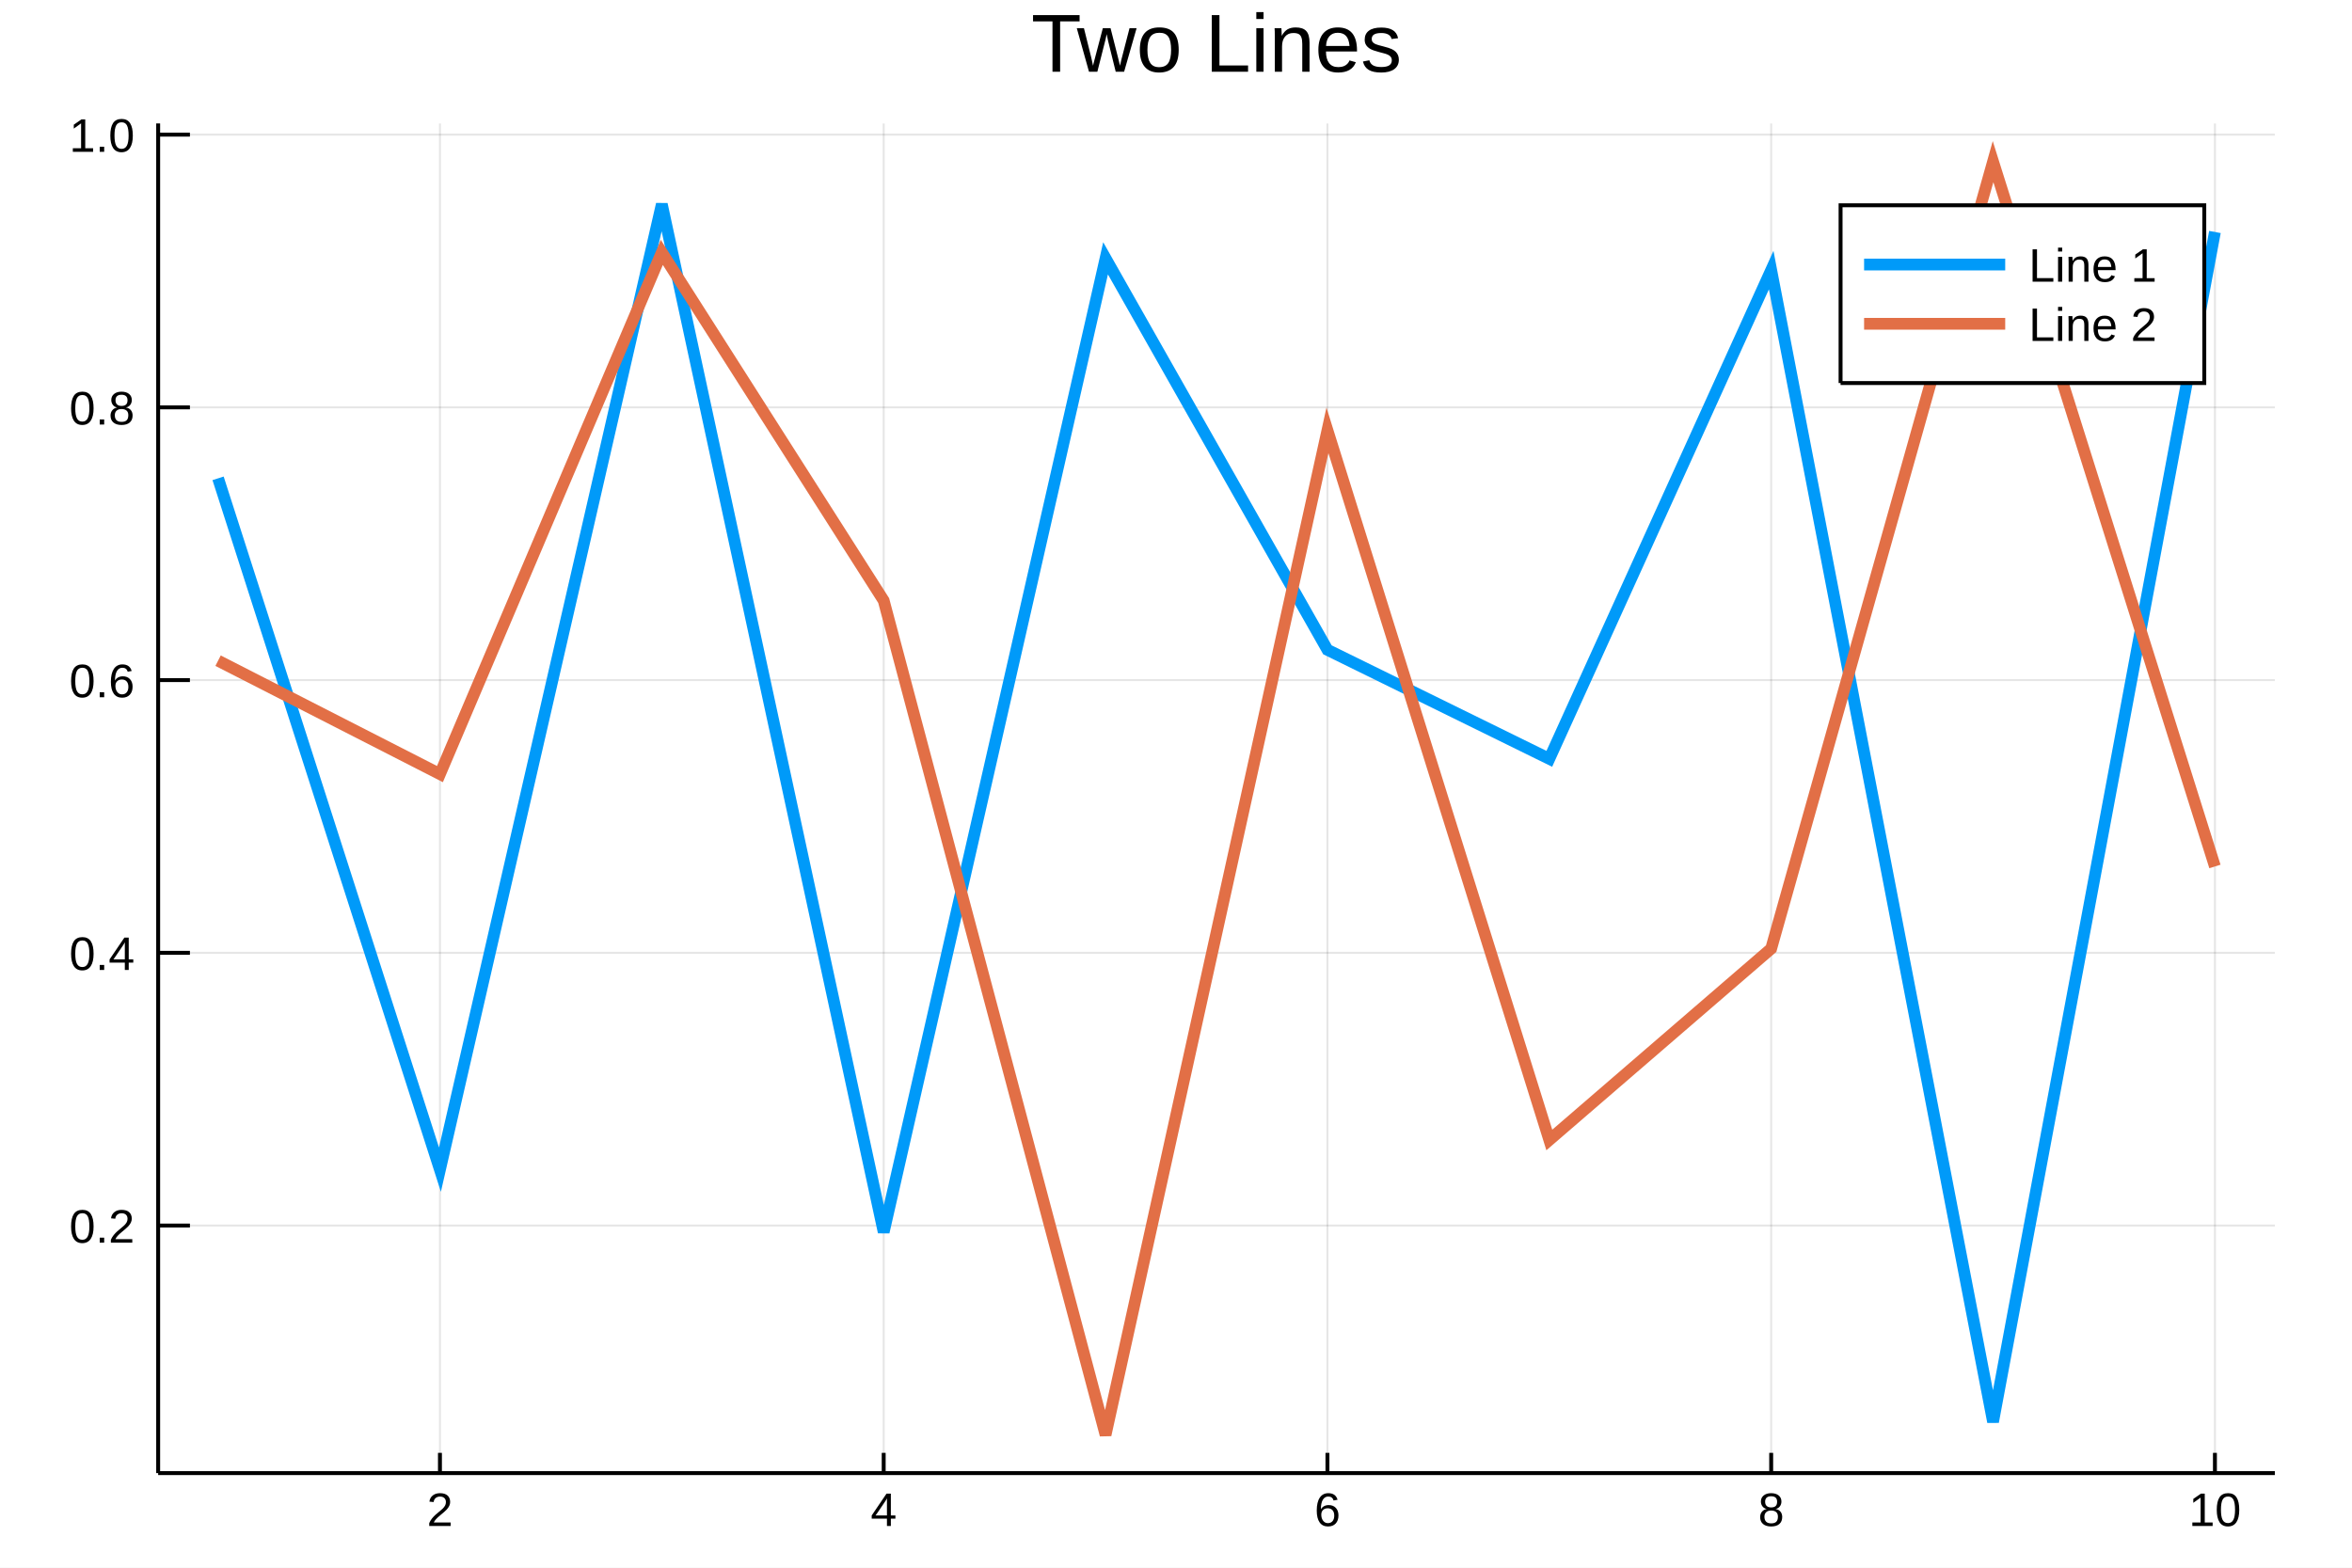
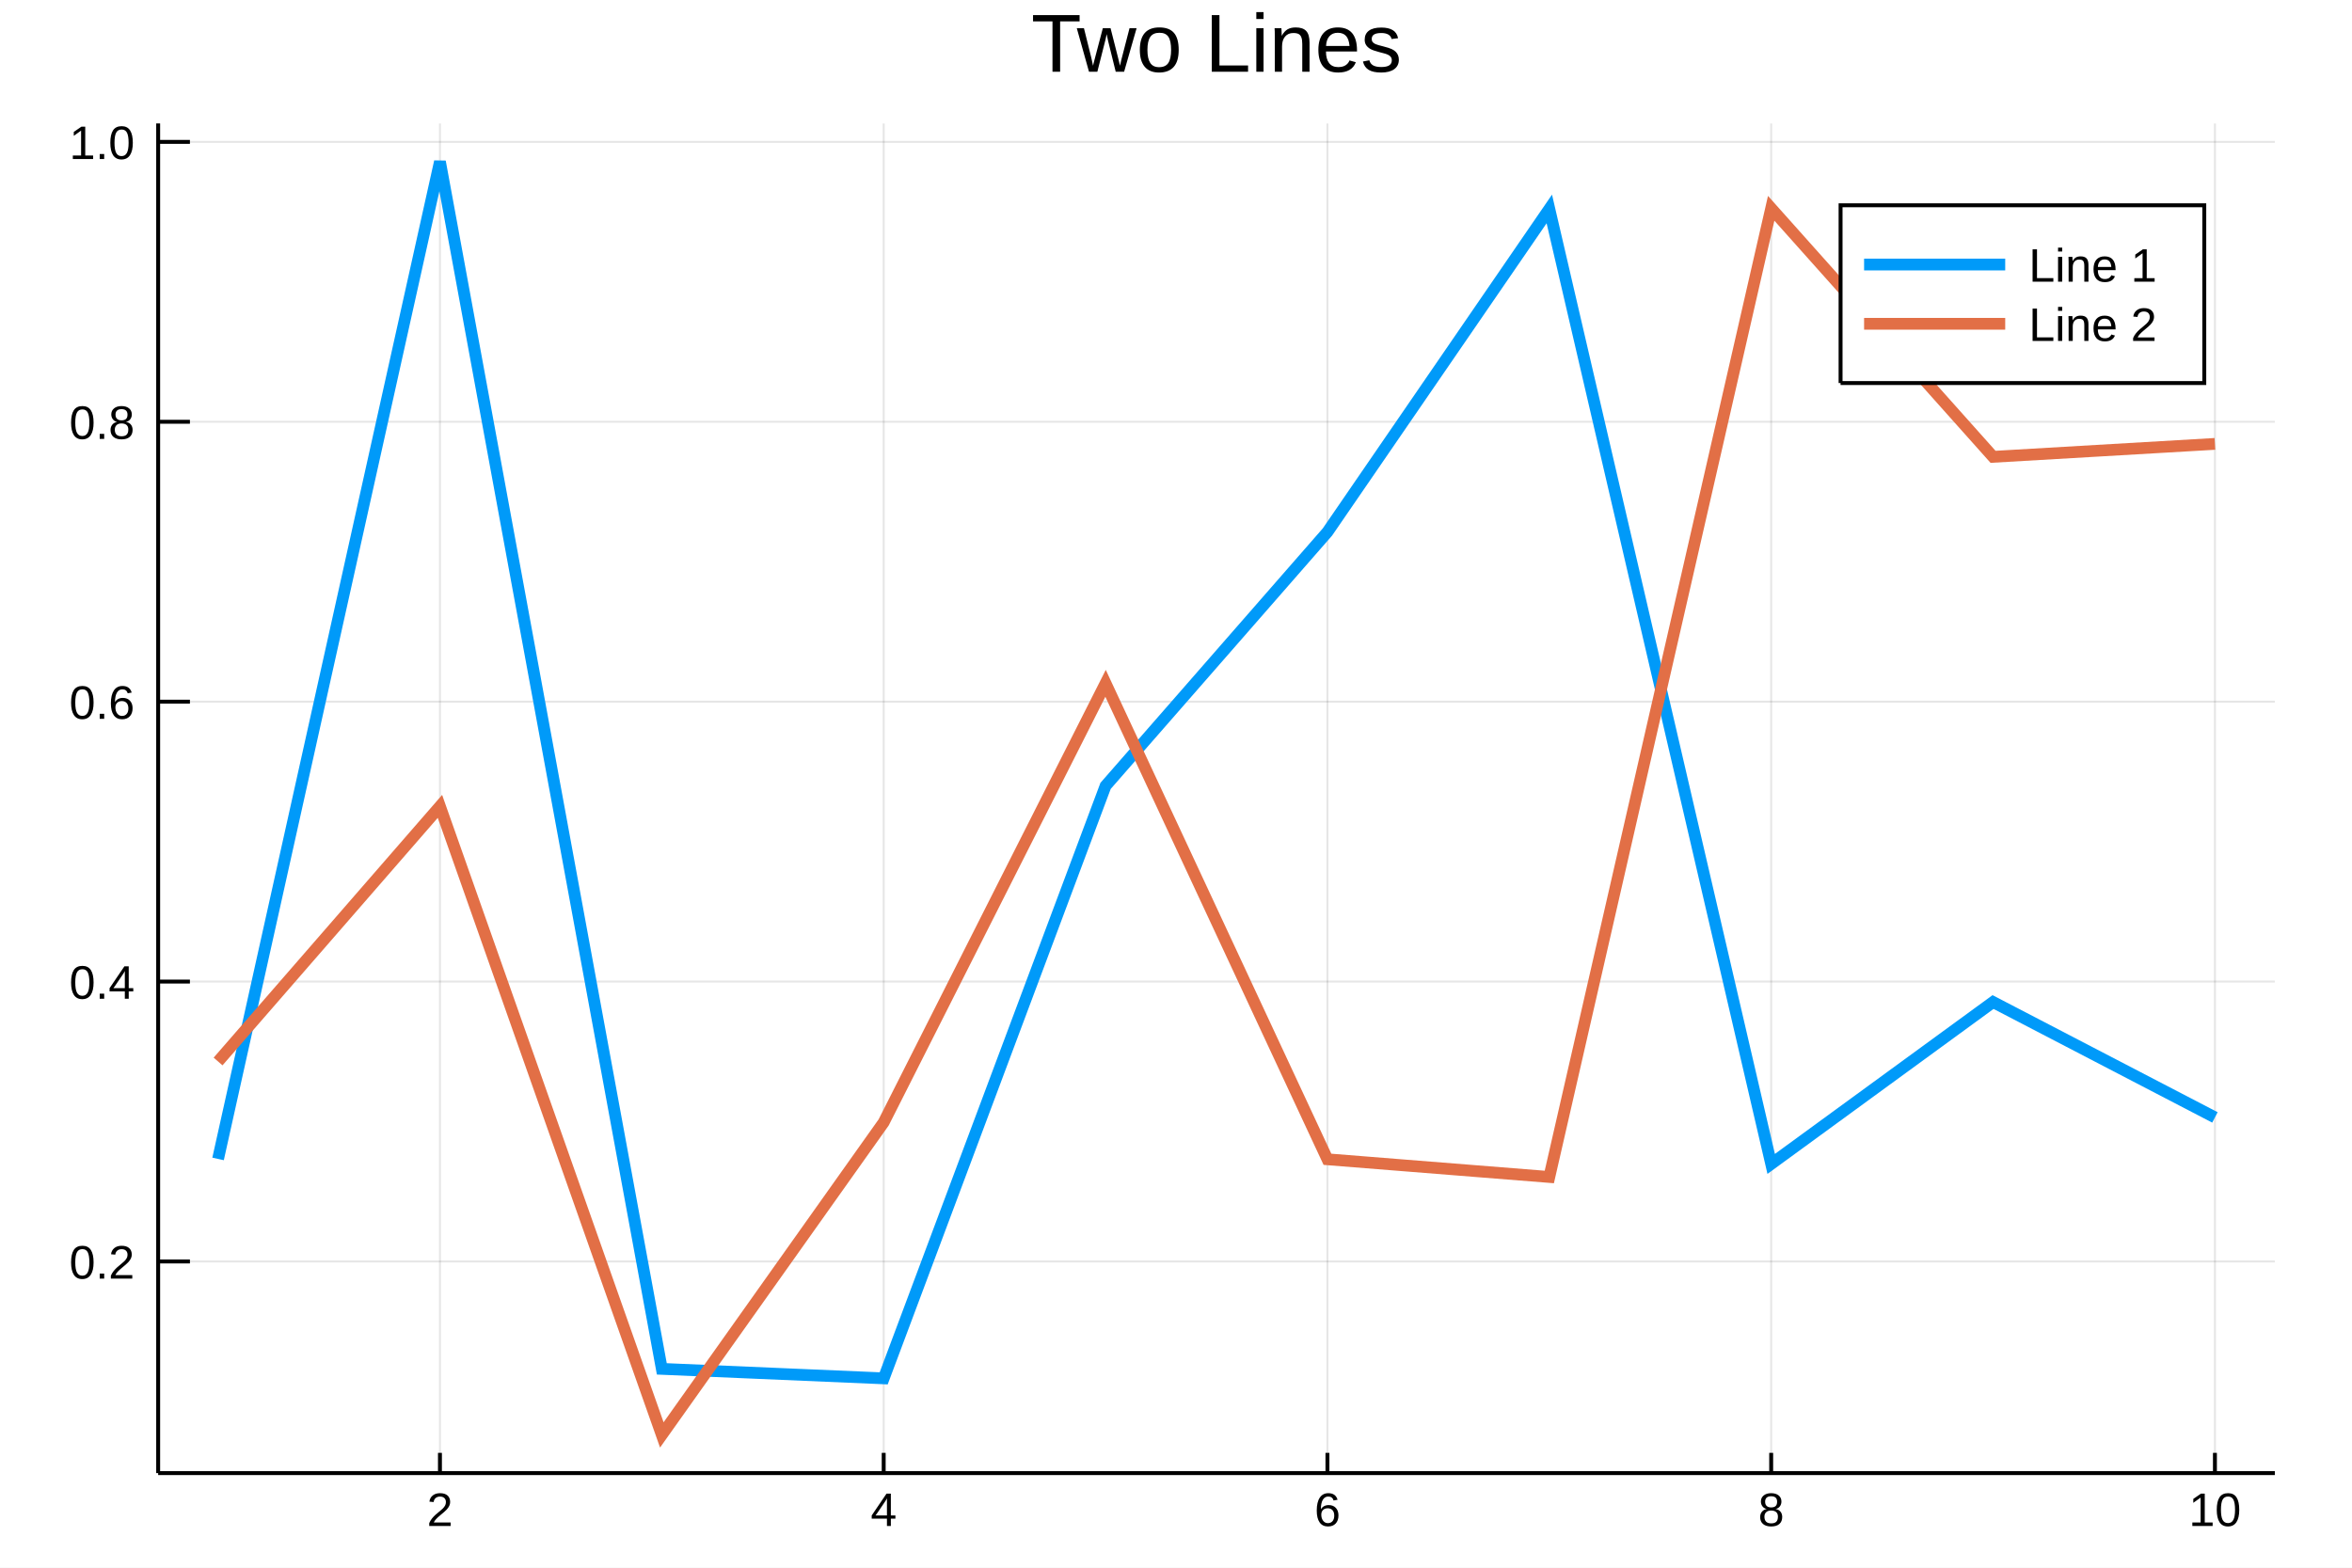
<svg xmlns="http://www.w3.org/2000/svg" width="600" height="400" viewBox="0 0 2400 1600">
  <defs>
-     <clipPath id="clip2600">
+     <clipPath id="clip9200">
      <rect x="0" y="0" width="2000" height="2000" />
    </clipPath>
  </defs>
  <defs>
-     <clipPath id="clip2601">
+     <clipPath id="clip9201">
      <rect x="0" y="0" width="2400" height="1600" />
    </clipPath>
  </defs>
-   <polygon clip-path="url(#clip2601)" points=" 0,1600 2400,1600 2400,0 0,0    " fill="#ffffff" fill-rule="evenodd" fill-opacity="1" />
+   <polygon clip-path="url(#clip9201)" points=" 0,1600 2400,1600 2400,0 0,0    " fill="#ffffff" fill-rule="evenodd" fill-opacity="1" />
  <defs>
-     <clipPath id="clip2602">
+     <clipPath id="clip9202">
      <rect x="480" y="0" width="1681" height="1600" />
    </clipPath>
  </defs>
-   <polygon clip-path="url(#clip2601)" points=" 161.394,1503.47 2321.26,1503.47 2321.26,125.984 161.394,125.984    " fill="#ffffff" fill-rule="evenodd" fill-opacity="1" />
+   <polygon clip-path="url(#clip9201)" points=" 161.394,1503.47 2321.26,1503.47 2321.26,125.984 161.394,125.984    " fill="#ffffff" fill-rule="evenodd" fill-opacity="1" />
  <defs>
-     <clipPath id="clip2603">
+     <clipPath id="clip9203">
      <rect x="161" y="125" width="2161" height="1378" />
    </clipPath>
  </defs>
-   <polyline clip-path="url(#clip2603)" style="stroke:#000000; stroke-width:2; stroke-opacity:0.1; fill:none" points="   448.923,1503.47 448.923,125.984    " />
-   <polyline clip-path="url(#clip2603)" style="stroke:#000000; stroke-width:2; stroke-opacity:0.1; fill:none" points="   901.725,1503.47 901.725,125.984    " />
-   <polyline clip-path="url(#clip2603)" style="stroke:#000000; stroke-width:2; stroke-opacity:0.1; fill:none" points="   1354.53,1503.47 1354.53,125.984    " />
-   <polyline clip-path="url(#clip2603)" style="stroke:#000000; stroke-width:2; stroke-opacity:0.1; fill:none" points="   1807.33,1503.47 1807.33,125.984    " />
-   <polyline clip-path="url(#clip2603)" style="stroke:#000000; stroke-width:2; stroke-opacity:0.1; fill:none" points="   2260.13,1503.47 2260.13,125.984    " />
-   <polyline clip-path="url(#clip2603)" style="stroke:#000000; stroke-width:2; stroke-opacity:0.1; fill:none" points="   161.394,1250.81 2321.26,1250.81    " />
-   <polyline clip-path="url(#clip2603)" style="stroke:#000000; stroke-width:2; stroke-opacity:0.1; fill:none" points="   161.394,972.462 2321.26,972.462    " />
-   <polyline clip-path="url(#clip2603)" style="stroke:#000000; stroke-width:2; stroke-opacity:0.1; fill:none" points="   161.394,694.113 2321.26,694.113    " />
-   <polyline clip-path="url(#clip2603)" style="stroke:#000000; stroke-width:2; stroke-opacity:0.1; fill:none" points="   161.394,415.765 2321.26,415.765    " />
-   <polyline clip-path="url(#clip2603)" style="stroke:#000000; stroke-width:2; stroke-opacity:0.1; fill:none" points="   161.394,137.416 2321.26,137.416    " />
-   <polyline clip-path="url(#clip2601)" style="stroke:#000000; stroke-width:4; stroke-opacity:1; fill:none" points="   161.394,1503.47 2321.26,1503.47    " />
-   <polyline clip-path="url(#clip2601)" style="stroke:#000000; stroke-width:4; stroke-opacity:1; fill:none" points="   161.394,1503.47 161.394,125.984    " />
-   <polyline clip-path="url(#clip2601)" style="stroke:#000000; stroke-width:4; stroke-opacity:1; fill:none" points="   448.923,1503.47 448.923,1482.81    " />
-   <polyline clip-path="url(#clip2601)" style="stroke:#000000; stroke-width:4; stroke-opacity:1; fill:none" points="   901.725,1503.47 901.725,1482.81    " />
-   <polyline clip-path="url(#clip2601)" style="stroke:#000000; stroke-width:4; stroke-opacity:1; fill:none" points="   1354.53,1503.47 1354.53,1482.81    " />
-   <polyline clip-path="url(#clip2601)" style="stroke:#000000; stroke-width:4; stroke-opacity:1; fill:none" points="   1807.33,1503.47 1807.33,1482.81    " />
-   <polyline clip-path="url(#clip2601)" style="stroke:#000000; stroke-width:4; stroke-opacity:1; fill:none" points="   2260.13,1503.47 2260.13,1482.81    " />
-   <polyline clip-path="url(#clip2601)" style="stroke:#000000; stroke-width:4; stroke-opacity:1; fill:none" points="   161.394,1250.81 193.792,1250.81    " />
-   <polyline clip-path="url(#clip2601)" style="stroke:#000000; stroke-width:4; stroke-opacity:1; fill:none" points="   161.394,972.462 193.792,972.462    " />
-   <polyline clip-path="url(#clip2601)" style="stroke:#000000; stroke-width:4; stroke-opacity:1; fill:none" points="   161.394,694.113 193.792,694.113    " />
-   <polyline clip-path="url(#clip2601)" style="stroke:#000000; stroke-width:4; stroke-opacity:1; fill:none" points="   161.394,415.765 193.792,415.765    " />
-   <polyline clip-path="url(#clip2601)" style="stroke:#000000; stroke-width:4; stroke-opacity:1; fill:none" points="   161.394,137.416 193.792,137.416    " />
-   <g clip-path="url(#clip2601)">
+   <polyline clip-path="url(#clip9203)" style="stroke:#000000; stroke-width:2; stroke-opacity:0.1; fill:none" points="   448.923,1503.47 448.923,125.984    " />
+   <polyline clip-path="url(#clip9203)" style="stroke:#000000; stroke-width:2; stroke-opacity:0.1; fill:none" points="   901.725,1503.47 901.725,125.984    " />
+   <polyline clip-path="url(#clip9203)" style="stroke:#000000; stroke-width:2; stroke-opacity:0.1; fill:none" points="   1354.53,1503.47 1354.53,125.984    " />
+   <polyline clip-path="url(#clip9203)" style="stroke:#000000; stroke-width:2; stroke-opacity:0.1; fill:none" points="   1807.33,1503.47 1807.33,125.984    " />
+   <polyline clip-path="url(#clip9203)" style="stroke:#000000; stroke-width:2; stroke-opacity:0.1; fill:none" points="   2260.13,1503.47 2260.13,125.984    " />
+   <polyline clip-path="url(#clip9203)" style="stroke:#000000; stroke-width:2; stroke-opacity:0.1; fill:none" points="   161.394,1287.47 2321.26,1287.47    " />
+   <polyline clip-path="url(#clip9203)" style="stroke:#000000; stroke-width:2; stroke-opacity:0.1; fill:none" points="   161.394,1001.8 2321.26,1001.8    " />
+   <polyline clip-path="url(#clip9203)" style="stroke:#000000; stroke-width:2; stroke-opacity:0.1; fill:none" points="   161.394,716.132 2321.26,716.132    " />
+   <polyline clip-path="url(#clip9203)" style="stroke:#000000; stroke-width:2; stroke-opacity:0.1; fill:none" points="   161.394,430.463 2321.26,430.463    " />
+   <polyline clip-path="url(#clip9203)" style="stroke:#000000; stroke-width:2; stroke-opacity:0.1; fill:none" points="   161.394,144.795 2321.26,144.795    " />
+   <polyline clip-path="url(#clip9201)" style="stroke:#000000; stroke-width:4; stroke-opacity:1; fill:none" points="   161.394,1503.47 2321.26,1503.47    " />
+   <polyline clip-path="url(#clip9201)" style="stroke:#000000; stroke-width:4; stroke-opacity:1; fill:none" points="   161.394,1503.47 161.394,125.984    " />
+   <polyline clip-path="url(#clip9201)" style="stroke:#000000; stroke-width:4; stroke-opacity:1; fill:none" points="   448.923,1503.47 448.923,1482.81    " />
+   <polyline clip-path="url(#clip9201)" style="stroke:#000000; stroke-width:4; stroke-opacity:1; fill:none" points="   901.725,1503.47 901.725,1482.81    " />
+   <polyline clip-path="url(#clip9201)" style="stroke:#000000; stroke-width:4; stroke-opacity:1; fill:none" points="   1354.53,1503.47 1354.53,1482.81    " />
+   <polyline clip-path="url(#clip9201)" style="stroke:#000000; stroke-width:4; stroke-opacity:1; fill:none" points="   1807.33,1503.47 1807.33,1482.81    " />
+   <polyline clip-path="url(#clip9201)" style="stroke:#000000; stroke-width:4; stroke-opacity:1; fill:none" points="   2260.13,1503.47 2260.13,1482.81    " />
+   <polyline clip-path="url(#clip9201)" style="stroke:#000000; stroke-width:4; stroke-opacity:1; fill:none" points="   161.394,1287.47 193.792,1287.47    " />
+   <polyline clip-path="url(#clip9201)" style="stroke:#000000; stroke-width:4; stroke-opacity:1; fill:none" points="   161.394,1001.8 193.792,1001.8    " />
+   <polyline clip-path="url(#clip9201)" style="stroke:#000000; stroke-width:4; stroke-opacity:1; fill:none" points="   161.394,716.132 193.792,716.132    " />
+   <polyline clip-path="url(#clip9201)" style="stroke:#000000; stroke-width:4; stroke-opacity:1; fill:none" points="   161.394,430.463 193.792,430.463    " />
+   <polyline clip-path="url(#clip9201)" style="stroke:#000000; stroke-width:4; stroke-opacity:1; fill:none" points="   161.394,144.795 193.792,144.795    " />
+   <g clip-path="url(#clip9201)">
    <text style="fill:#000000; fill-opacity:1; font-family:Arial,Helvetica Neue,Helvetica,sans-serif; font-size:48px; text-anchor:middle;" transform="rotate(0, 448.923, 1557.47)" x="448.923" y="1557.47">2</text>
  </g>
-   <g clip-path="url(#clip2601)">
+   <g clip-path="url(#clip9201)">
    <text style="fill:#000000; fill-opacity:1; font-family:Arial,Helvetica Neue,Helvetica,sans-serif; font-size:48px; text-anchor:middle;" transform="rotate(0, 901.725, 1557.47)" x="901.725" y="1557.47">4</text>
  </g>
-   <g clip-path="url(#clip2601)">
+   <g clip-path="url(#clip9201)">
    <text style="fill:#000000; fill-opacity:1; font-family:Arial,Helvetica Neue,Helvetica,sans-serif; font-size:48px; text-anchor:middle;" transform="rotate(0, 1354.53, 1557.47)" x="1354.53" y="1557.47">6</text>
  </g>
-   <g clip-path="url(#clip2601)">
+   <g clip-path="url(#clip9201)">
    <text style="fill:#000000; fill-opacity:1; font-family:Arial,Helvetica Neue,Helvetica,sans-serif; font-size:48px; text-anchor:middle;" transform="rotate(0, 1807.33, 1557.47)" x="1807.33" y="1557.47">8</text>
  </g>
-   <g clip-path="url(#clip2601)">
+   <g clip-path="url(#clip9201)">
    <text style="fill:#000000; fill-opacity:1; font-family:Arial,Helvetica Neue,Helvetica,sans-serif; font-size:48px; text-anchor:middle;" transform="rotate(0, 2260.13, 1557.47)" x="2260.13" y="1557.47">10</text>
  </g>
-   <g clip-path="url(#clip2601)">
-     <text style="fill:#000000; fill-opacity:1; font-family:Arial,Helvetica Neue,Helvetica,sans-serif; font-size:48px; text-anchor:end;" transform="rotate(0, 137.394, 1268.31)" x="137.394" y="1268.31">0.2</text>
+   <g clip-path="url(#clip9201)">
+     <text style="fill:#000000; fill-opacity:1; font-family:Arial,Helvetica Neue,Helvetica,sans-serif; font-size:48px; text-anchor:end;" transform="rotate(0, 137.394, 1304.97)" x="137.394" y="1304.97">0.2</text>
  </g>
-   <g clip-path="url(#clip2601)">
-     <text style="fill:#000000; fill-opacity:1; font-family:Arial,Helvetica Neue,Helvetica,sans-serif; font-size:48px; text-anchor:end;" transform="rotate(0, 137.394, 989.962)" x="137.394" y="989.962">0.4</text>
+   <g clip-path="url(#clip9201)">
+     <text style="fill:#000000; fill-opacity:1; font-family:Arial,Helvetica Neue,Helvetica,sans-serif; font-size:48px; text-anchor:end;" transform="rotate(0, 137.394, 1019.3)" x="137.394" y="1019.3">0.4</text>
  </g>
-   <g clip-path="url(#clip2601)">
-     <text style="fill:#000000; fill-opacity:1; font-family:Arial,Helvetica Neue,Helvetica,sans-serif; font-size:48px; text-anchor:end;" transform="rotate(0, 137.394, 711.613)" x="137.394" y="711.613">0.6</text>
+   <g clip-path="url(#clip9201)">
+     <text style="fill:#000000; fill-opacity:1; font-family:Arial,Helvetica Neue,Helvetica,sans-serif; font-size:48px; text-anchor:end;" transform="rotate(0, 137.394, 733.632)" x="137.394" y="733.632">0.6</text>
  </g>
-   <g clip-path="url(#clip2601)">
-     <text style="fill:#000000; fill-opacity:1; font-family:Arial,Helvetica Neue,Helvetica,sans-serif; font-size:48px; text-anchor:end;" transform="rotate(0, 137.394, 433.265)" x="137.394" y="433.265">0.8</text>
+   <g clip-path="url(#clip9201)">
+     <text style="fill:#000000; fill-opacity:1; font-family:Arial,Helvetica Neue,Helvetica,sans-serif; font-size:48px; text-anchor:end;" transform="rotate(0, 137.394, 447.963)" x="137.394" y="447.963">0.8</text>
  </g>
-   <g clip-path="url(#clip2601)">
-     <text style="fill:#000000; fill-opacity:1; font-family:Arial,Helvetica Neue,Helvetica,sans-serif; font-size:48px; text-anchor:end;" transform="rotate(0, 137.394, 154.916)" x="137.394" y="154.916">1.0</text>
+   <g clip-path="url(#clip9201)">
+     <text style="fill:#000000; fill-opacity:1; font-family:Arial,Helvetica Neue,Helvetica,sans-serif; font-size:48px; text-anchor:end;" transform="rotate(0, 137.394, 162.295)" x="137.394" y="162.295">1.0</text>
  </g>
-   <g clip-path="url(#clip2601)">
+   <g clip-path="url(#clip9201)">
    <text style="fill:#000000; fill-opacity:1; font-family:Arial,Helvetica Neue,Helvetica,sans-serif; font-size:84px; text-anchor:middle;" transform="rotate(0, 1241.33, 73.2)" x="1241.33" y="73.2">Two Lines</text>
  </g>
-   <polyline clip-path="url(#clip2603)" style="stroke:#009af9; stroke-width:12; stroke-opacity:1; fill:none" points="   222.522,488.19 448.923,1193.75 675.324,208.445 901.725,1257.5 1128.13,263.644 1354.53,663.22 1580.93,774.471 1807.33,275.674 2033.73,1451.15 2260.13,236.774       " />
-   <polyline clip-path="url(#clip2603)" style="stroke:#e26f46; stroke-width:12; stroke-opacity:1; fill:none" points="   222.522,674.306 448.923,790.035 675.324,257.59 901.725,612.943 1128.13,1464.49 1354.53,439.22 1580.93,1163.48 1807.33,968.145 2033.73,164.97 2260.13,884.316       " />
-   <polygon clip-path="url(#clip2601)" points=" 1878.14,390.944 2249.26,390.944 2249.26,209.504 1878.14,209.504    " fill="#ffffff" fill-rule="evenodd" fill-opacity="1" />
-   <polyline clip-path="url(#clip2601)" style="stroke:#000000; stroke-width:4; stroke-opacity:1; fill:none" points="   1878.14,390.944 2249.26,390.944 2249.26,209.504 1878.14,209.504 1878.14,390.944    " />
-   <polyline clip-path="url(#clip2601)" style="stroke:#009af9; stroke-width:12; stroke-opacity:1; fill:none" points="   1902.14,269.984 2046.14,269.984    " />
-   <g clip-path="url(#clip2601)">
+   <polyline clip-path="url(#clip9203)" style="stroke:#009af9; stroke-width:12; stroke-opacity:1; fill:none" points="   222.522,1182.81 448.923,164.97 675.324,1397.09 901.725,1406.76 1128.13,802.083 1354.53,542.951 1580.93,213.248 1807.33,1187.91 2033.73,1022.7 2260.13,1140.44       " />
+   <polyline clip-path="url(#clip9203)" style="stroke:#e26f46; stroke-width:12; stroke-opacity:1; fill:none" points="   222.522,1083.36 448.923,822.989 675.324,1464.49 901.725,1145.51 1128.13,697.4 1354.53,1183.18 1580.93,1201.24 1807.33,212.589 2033.73,466.253 2260.13,453.03       " />
+   <polygon clip-path="url(#clip9201)" points=" 1878.14,390.944 2249.26,390.944 2249.26,209.504 1878.14,209.504    " fill="#ffffff" fill-rule="evenodd" fill-opacity="1" />
+   <polyline clip-path="url(#clip9201)" style="stroke:#000000; stroke-width:4; stroke-opacity:1; fill:none" points="   1878.14,390.944 2249.26,390.944 2249.26,209.504 1878.14,209.504 1878.14,390.944    " />
+   <polyline clip-path="url(#clip9201)" style="stroke:#009af9; stroke-width:12; stroke-opacity:1; fill:none" points="   1902.14,269.984 2046.14,269.984    " />
+   <g clip-path="url(#clip9201)">
    <text style="fill:#000000; fill-opacity:1; font-family:Arial,Helvetica Neue,Helvetica,sans-serif; font-size:48px; text-anchor:start;" transform="rotate(0, 2070.14, 287.484)" x="2070.14" y="287.484">Line 1</text>
  </g>
-   <polyline clip-path="url(#clip2601)" style="stroke:#e26f46; stroke-width:12; stroke-opacity:1; fill:none" points="   1902.14,330.464 2046.14,330.464    " />
-   <g clip-path="url(#clip2601)">
+   <polyline clip-path="url(#clip9201)" style="stroke:#e26f46; stroke-width:12; stroke-opacity:1; fill:none" points="   1902.14,330.464 2046.14,330.464    " />
+   <g clip-path="url(#clip9201)">
    <text style="fill:#000000; fill-opacity:1; font-family:Arial,Helvetica Neue,Helvetica,sans-serif; font-size:48px; text-anchor:start;" transform="rotate(0, 2070.14, 347.964)" x="2070.14" y="347.964">Line 2</text>
  </g>
</svg>
